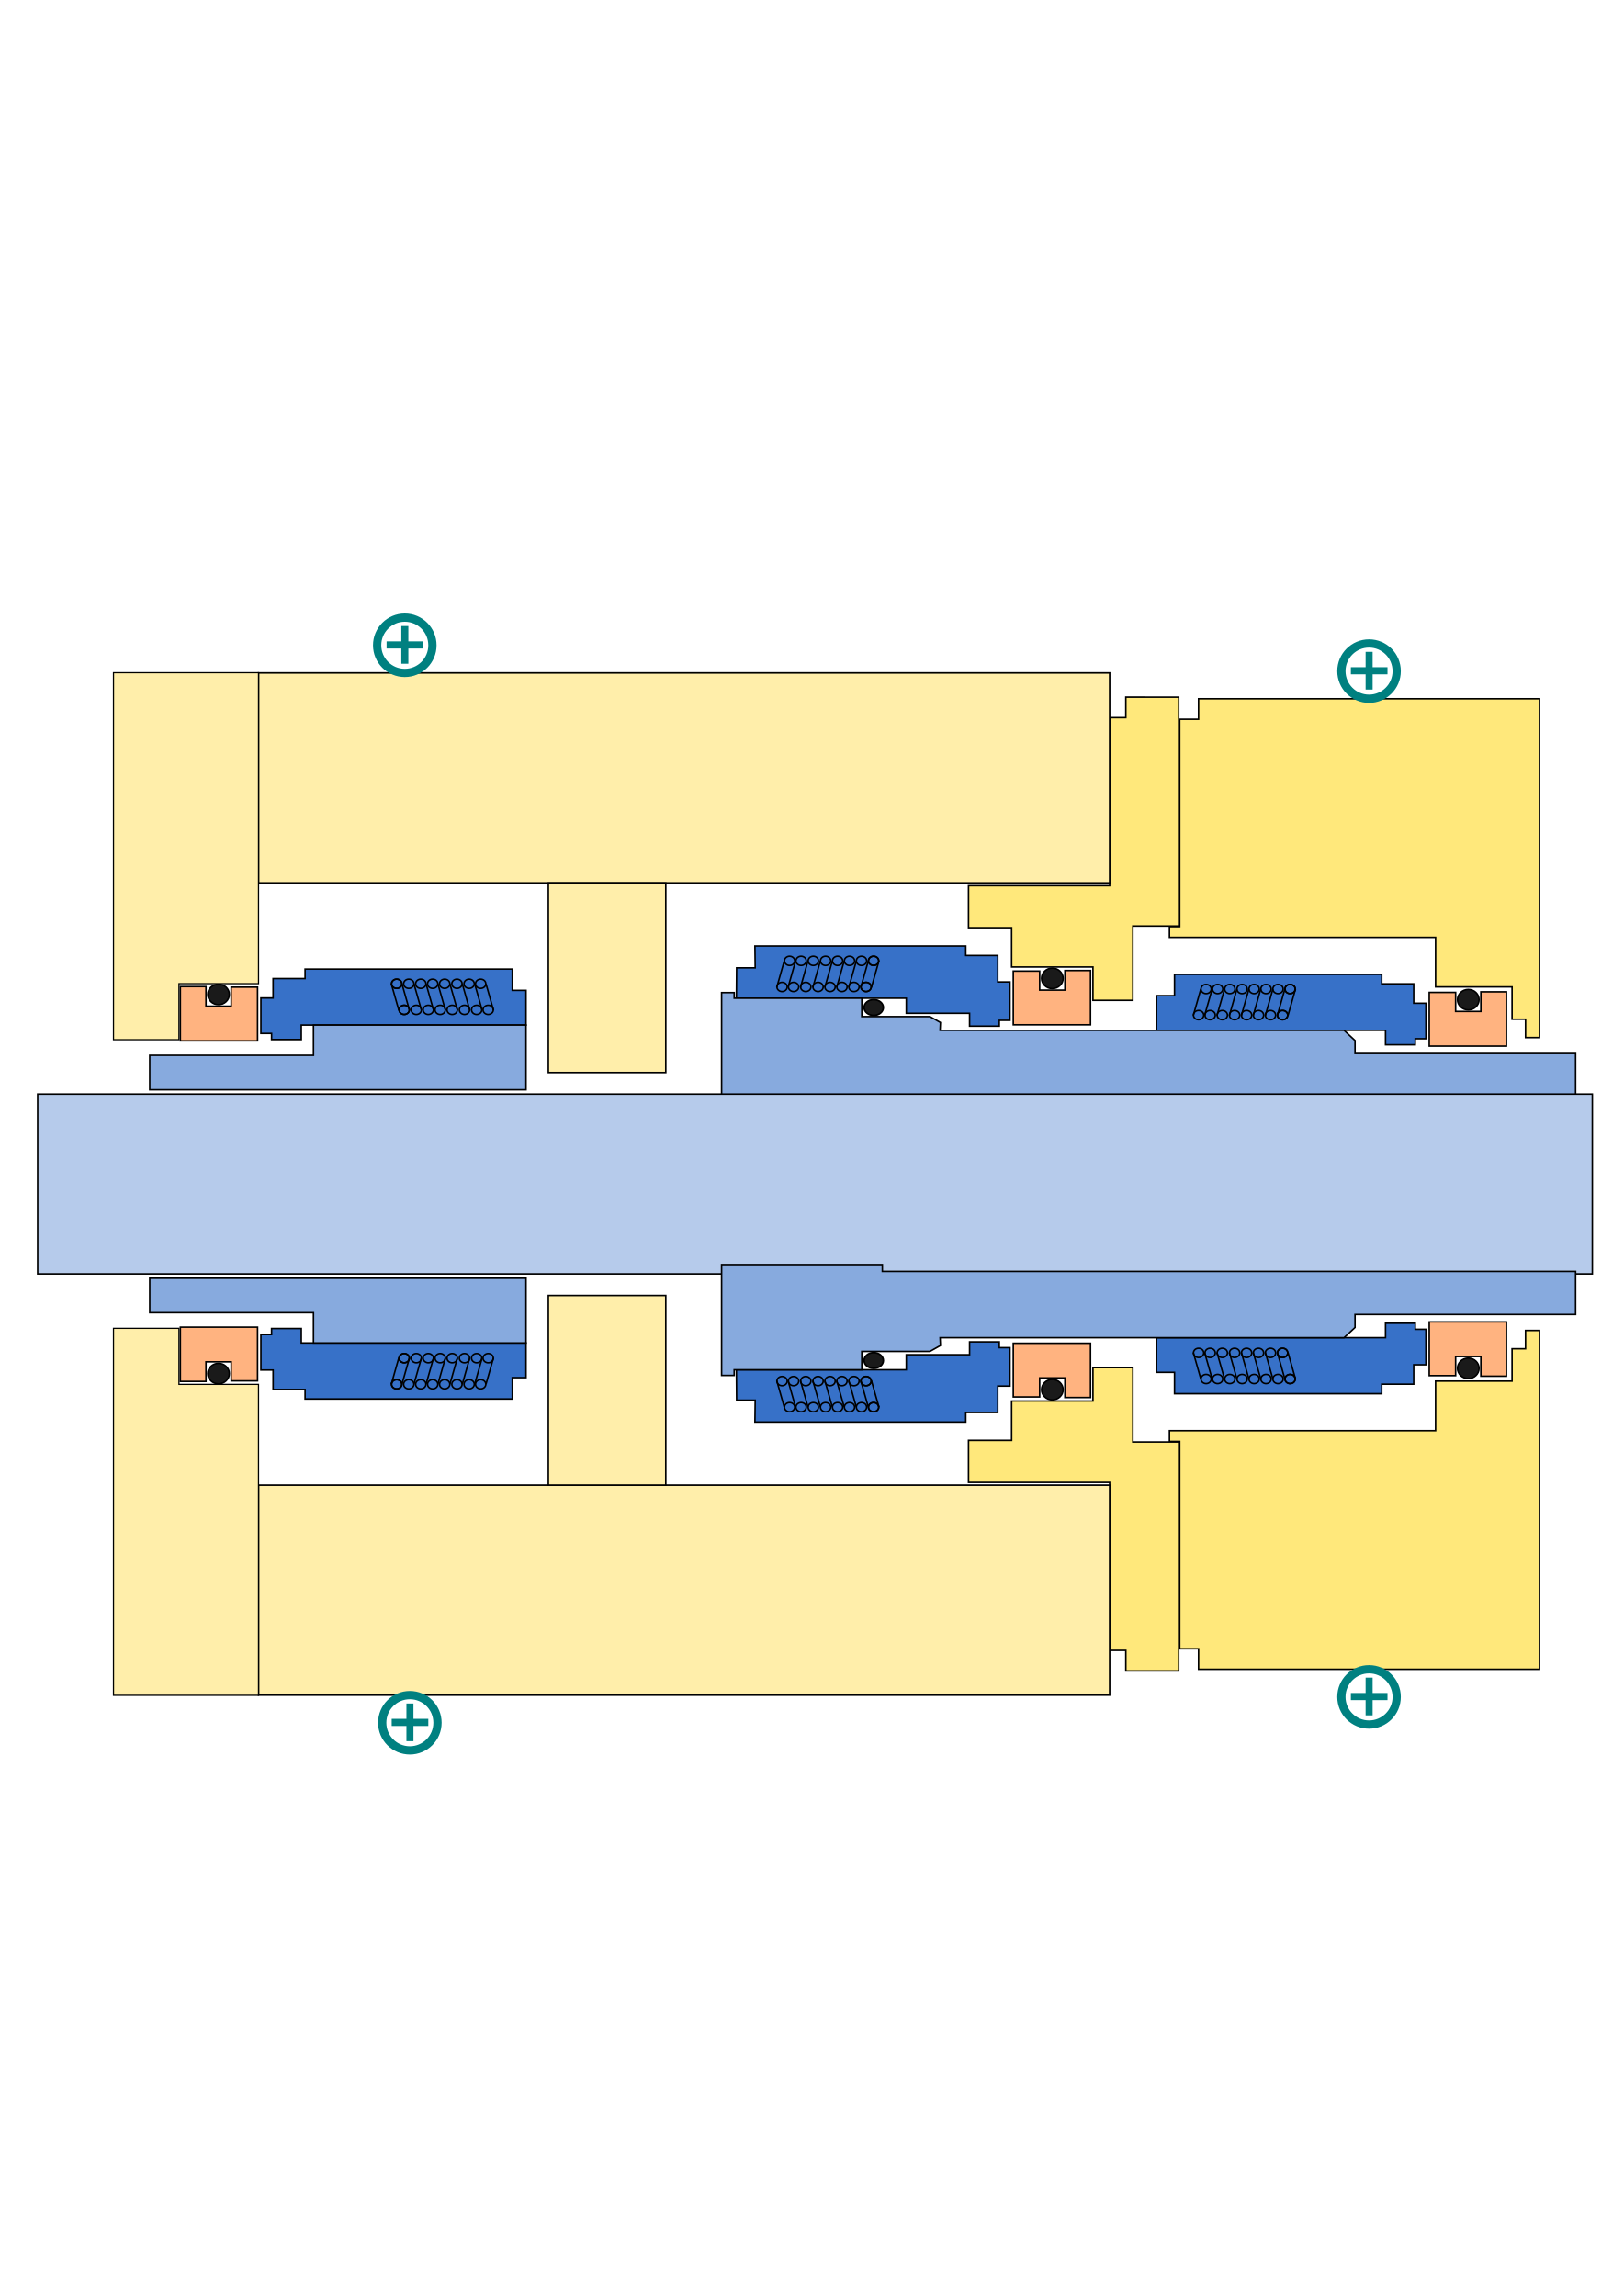
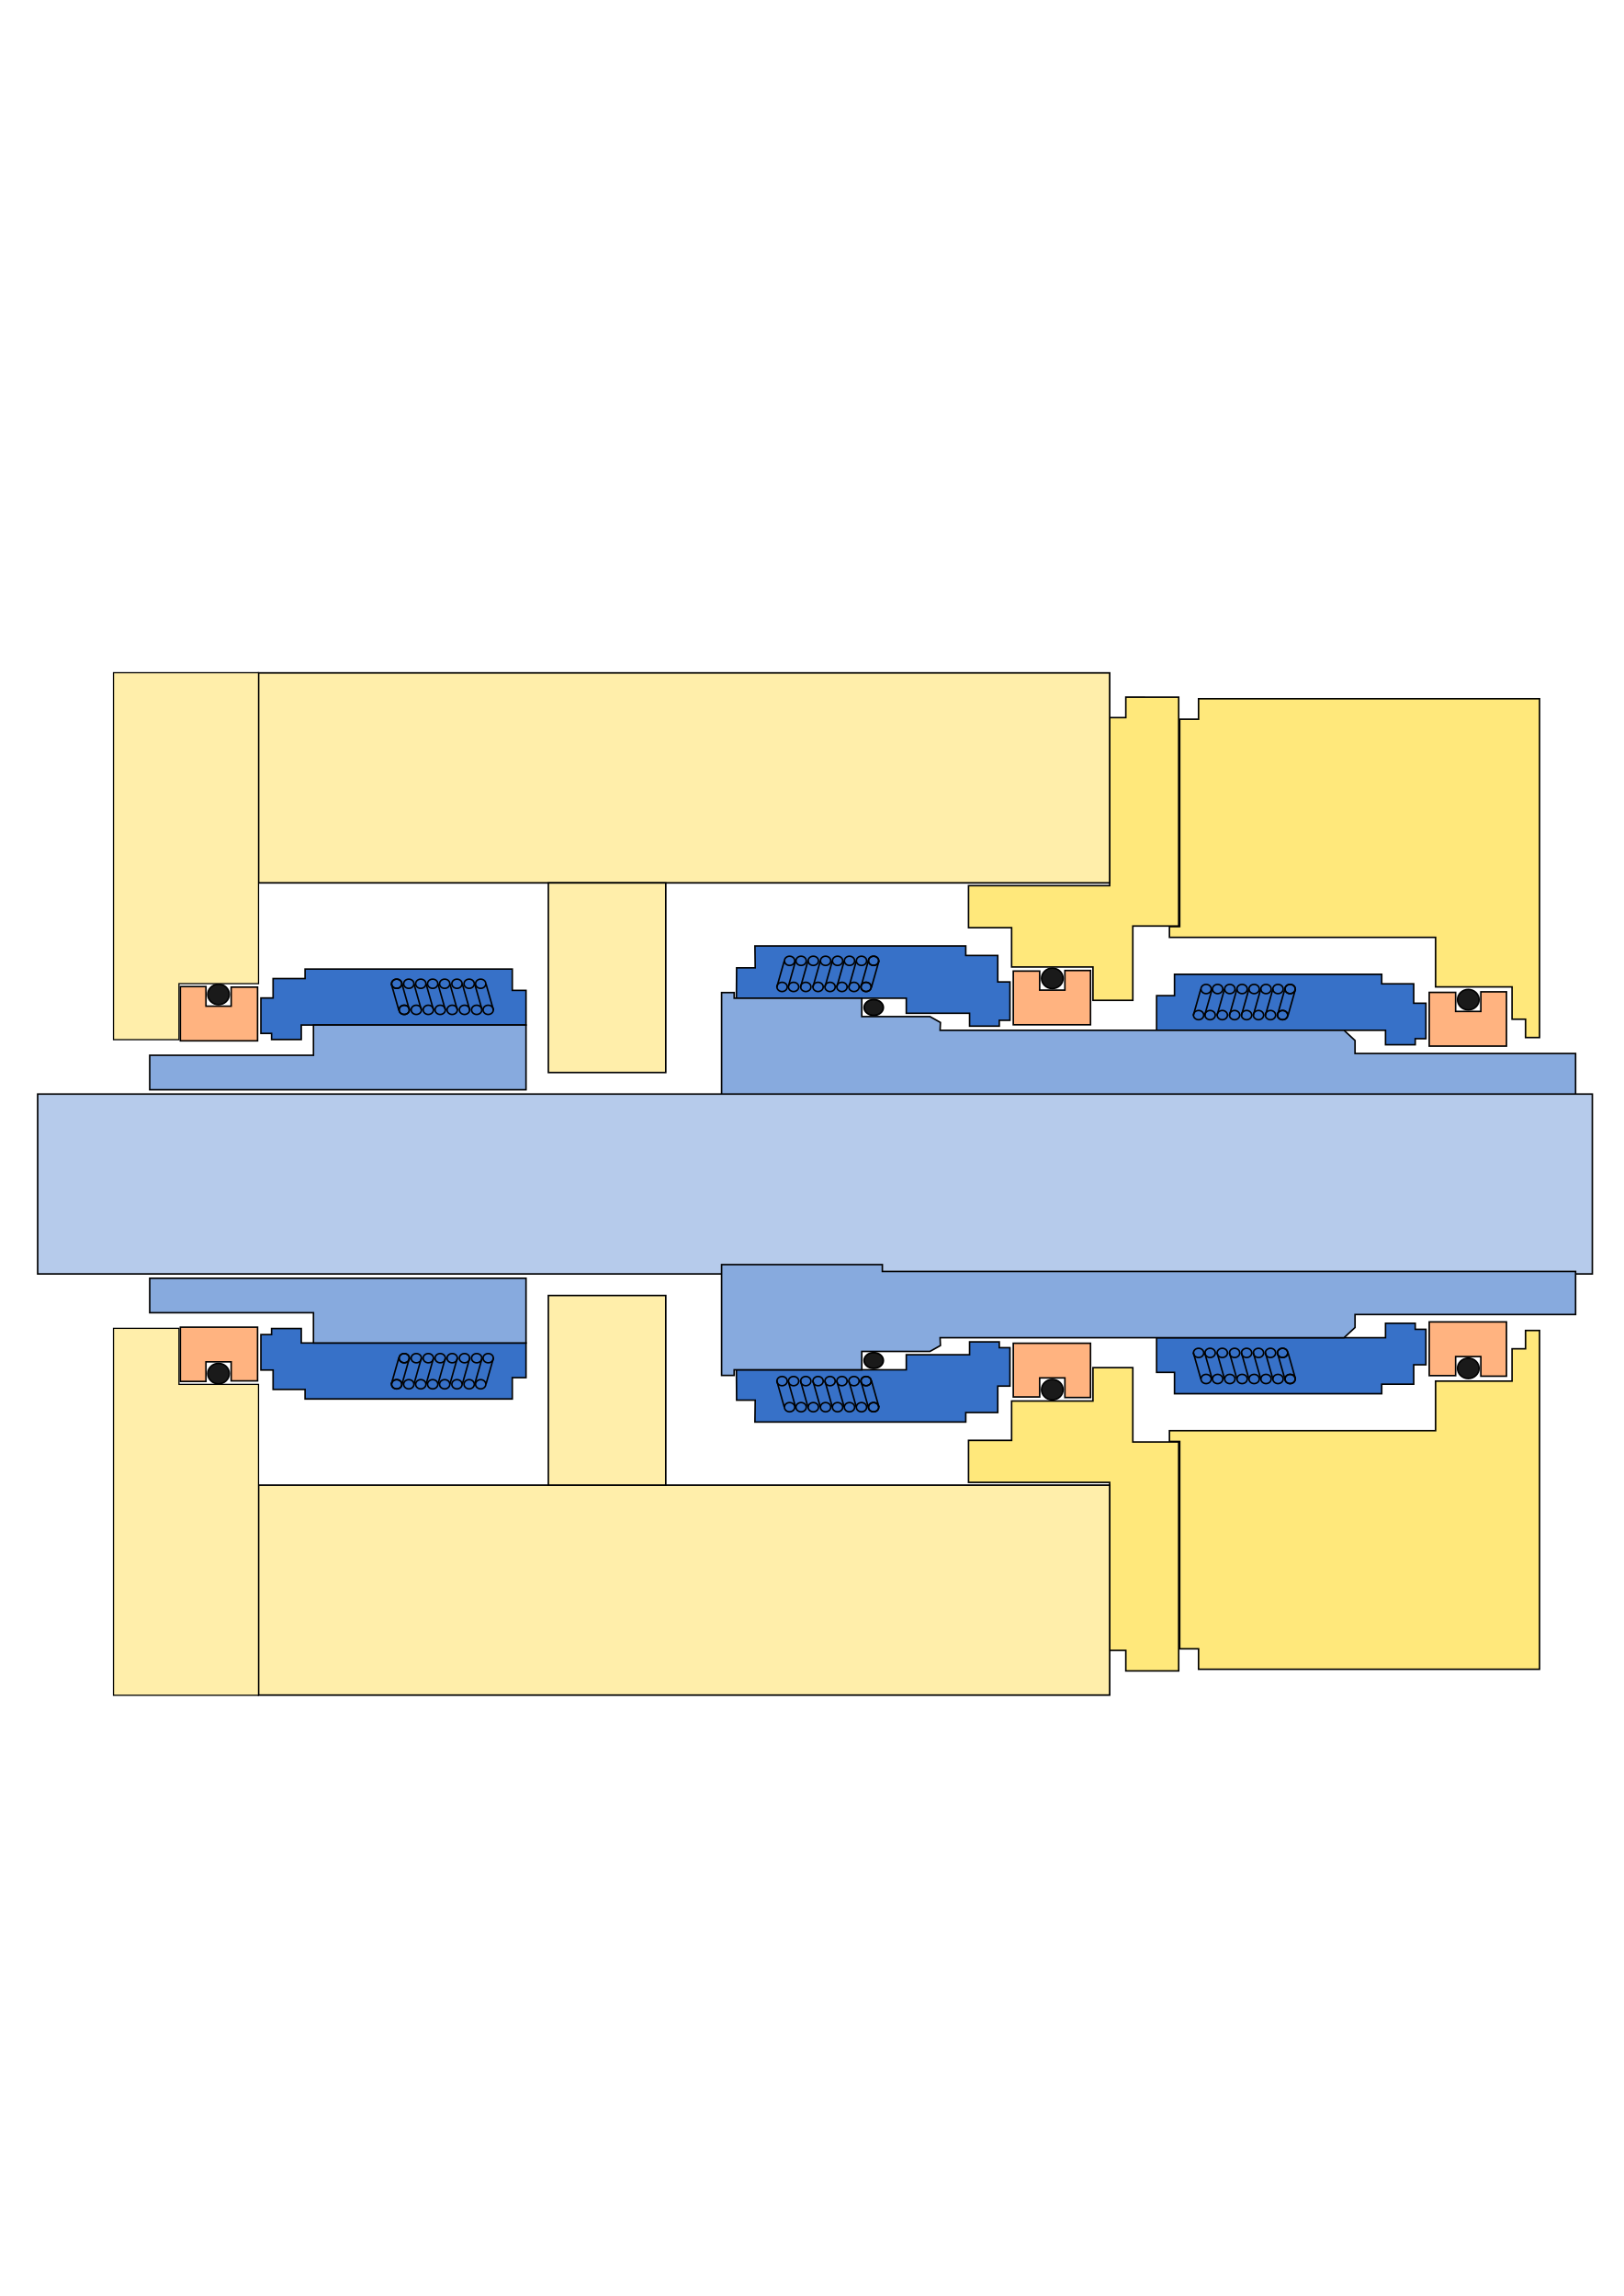
<svg xmlns="http://www.w3.org/2000/svg" width="210mm" height="297mm" viewBox="0 0 210 297" version="1.1" id="svg1">
  <defs id="defs1" />
  <g id="layer1">
    <path style="fill:#3771c8;fill-opacity:1;stroke:#000000;stroke-width:0.199;stroke-dasharray:none;stroke-opacity:1" d="m 149.588,128.79 h 2.315 v -2.759 h 26.8 v 1.232 h 4.138 v 2.513 h 1.576 v 4.582 h -1.379 v 0.788 h -3.843 v -1.872 h -29.608 z" id="path56" />
    <path style="fill:#ffb380;fill-opacity:1;stroke:#000000;stroke-width:0.199;stroke-dasharray:none;stroke-opacity:1" d="m 188.261,128.371 h -3.412 v 6.946 h 9.989 v -7.02 h -3.313 v 2.537 h -3.264 z" id="path57" />
    <ellipse style="fill:none;fill-opacity:1;stroke:#000000;stroke-width:0.199;stroke-dasharray:none;stroke-opacity:1" id="ellipse57" cx="155.992" cy="127.934" rx="0.665" ry="0.597" />
    <ellipse style="fill:none;fill-opacity:1;stroke:#000000;stroke-width:0.199;stroke-dasharray:none;stroke-opacity:1" id="ellipse58" cx="155.019" cy="131.309" rx="0.665" ry="0.597" />
    <ellipse style="fill:none;fill-opacity:1;stroke:#000000;stroke-width:0.199;stroke-dasharray:none;stroke-opacity:1" id="ellipse59" cx="157.483" cy="127.934" rx="0.665" ry="0.597" />
    <ellipse style="fill:none;fill-opacity:1;stroke:#000000;stroke-width:0.199;stroke-dasharray:none;stroke-opacity:1" id="ellipse60" cx="156.51" cy="131.309" rx="0.665" ry="0.597" />
    <ellipse style="fill:none;fill-opacity:1;stroke:#000000;stroke-width:0.199;stroke-dasharray:none;stroke-opacity:1" id="ellipse61" cx="159.059" cy="127.934" rx="0.665" ry="0.597" />
    <ellipse style="fill:none;fill-opacity:1;stroke:#000000;stroke-width:0.199;stroke-dasharray:none;stroke-opacity:1" id="ellipse62" cx="158.086" cy="131.309" rx="0.665" ry="0.597" />
    <ellipse style="fill:none;fill-opacity:1;stroke:#000000;stroke-width:0.199;stroke-dasharray:none;stroke-opacity:1" id="ellipse63" cx="160.648" cy="127.934" rx="0.665" ry="0.597" />
    <ellipse style="fill:none;fill-opacity:1;stroke:#000000;stroke-width:0.199;stroke-dasharray:none;stroke-opacity:1" id="ellipse64" cx="159.675" cy="131.309" rx="0.665" ry="0.597" />
    <ellipse style="fill:none;fill-opacity:1;stroke:#000000;stroke-width:0.199;stroke-dasharray:none;stroke-opacity:1" id="ellipse65" cx="162.2" cy="127.934" rx="0.665" ry="0.597" />
    <ellipse style="fill:none;fill-opacity:1;stroke:#000000;stroke-width:0.199;stroke-dasharray:none;stroke-opacity:1" id="ellipse66" cx="161.227" cy="131.309" rx="0.665" ry="0.597" />
    <ellipse style="fill:none;fill-opacity:1;stroke:#000000;stroke-width:0.199;stroke-dasharray:none;stroke-opacity:1" id="ellipse67" cx="163.739" cy="127.934" rx="0.665" ry="0.597" />
    <ellipse style="fill:none;fill-opacity:1;stroke:#000000;stroke-width:0.199;stroke-dasharray:none;stroke-opacity:1" id="ellipse68" cx="162.766" cy="131.309" rx="0.665" ry="0.597" />
    <ellipse style="fill:none;fill-opacity:1;stroke:#000000;stroke-width:0.199;stroke-dasharray:none;stroke-opacity:1" id="ellipse69" cx="165.291" cy="127.934" rx="0.665" ry="0.597" />
    <ellipse style="fill:none;fill-opacity:1;stroke:#000000;stroke-width:0.199;stroke-dasharray:none;stroke-opacity:1" id="ellipse70" cx="164.318" cy="131.309" rx="0.665" ry="0.597" />
    <ellipse style="fill:none;fill-opacity:1;stroke:#000000;stroke-width:0.199;stroke-dasharray:none;stroke-opacity:1" id="ellipse71" cx="166.855" cy="127.934" rx="0.665" ry="0.597" />
    <ellipse style="fill:none;fill-opacity:1;stroke:#000000;stroke-width:0.199;stroke-dasharray:none;stroke-opacity:1" id="ellipse72" cx="165.882" cy="131.309" rx="0.665" ry="0.597" />
    <ellipse style="fill:none;fill-opacity:1;stroke:#000000;stroke-width:0.199;stroke-dasharray:none;stroke-opacity:1" id="ellipse73" cx="166.855" cy="127.934" rx="0.665" ry="0.597" />
    <ellipse style="fill:none;fill-opacity:1;stroke:#000000;stroke-width:0.199;stroke-dasharray:none;stroke-opacity:1" id="ellipse74" cx="165.882" cy="131.309" rx="0.665" ry="0.597" />
    <path style="fill:none;fill-opacity:1;stroke:#000000;stroke-width:0.199;stroke-dasharray:none;stroke-opacity:1" d="m 167.552,127.937 -0.975,3.431" id="path74" />
    <path style="fill:none;fill-opacity:1;stroke:#000000;stroke-width:0.199;stroke-dasharray:none;stroke-opacity:1" d="m 166.176,127.937 -0.975,3.431" id="path75" />
    <path style="fill:none;fill-opacity:1;stroke:#000000;stroke-width:0.199;stroke-dasharray:none;stroke-opacity:1" d="m 164.625,127.937 -0.975,3.431" id="path76" />
    <path style="fill:none;fill-opacity:1;stroke:#000000;stroke-width:0.199;stroke-dasharray:none;stroke-opacity:1" d="m 163.058,127.937 -0.975,3.431" id="path77" />
    <path style="fill:none;fill-opacity:1;stroke:#000000;stroke-width:0.199;stroke-dasharray:none;stroke-opacity:1" d="m 161.525,127.937 -0.975,3.431" id="path78" />
    <path style="fill:none;fill-opacity:1;stroke:#000000;stroke-width:0.199;stroke-dasharray:none;stroke-opacity:1" d="m 159.975,127.937 -0.975,3.431" id="path79" />
    <path style="fill:none;fill-opacity:1;stroke:#000000;stroke-width:0.199;stroke-dasharray:none;stroke-opacity:1" d="m 158.372,127.937 -0.975,3.431" id="path80" />
    <path style="fill:none;fill-opacity:1;stroke:#000000;stroke-width:0.199;stroke-dasharray:none;stroke-opacity:1" d="m 156.77,127.937 -0.975,3.431" id="path81" />
    <path style="fill:none;fill-opacity:1;stroke:#000000;stroke-width:0.199;stroke-dasharray:none;stroke-opacity:1" d="m 155.307,127.937 -0.975,3.431" id="path82" />
    <ellipse style="fill:#1a1a1a;fill-opacity:1;stroke:#000000;stroke-width:0.199;stroke-dasharray:none;stroke-opacity:1" id="ellipse82" cx="189.899" cy="129.313" rx="1.393" ry="1.324" />
    <path id="path83" style="fill:#3771c8;fill-opacity:1;stroke:#000000;stroke-width:0.199;stroke-dasharray:none;stroke-opacity:1" d="m 97.638,122.367 0.035,2.828 h -2.405 l -0.029,3.928 h 21.974 v 1.949 h 8.186 v 1.663 h 3.843 v -0.754 h 1.379 v -4.964 h -1.576 v -3.419 h -4.138 v -1.231 z" />
    <path style="fill:#ffb380;fill-opacity:1;stroke:#000000;stroke-width:0.199;stroke-dasharray:none;stroke-opacity:1" d="m 134.464,125.613 h -3.412 v 6.946 h 9.989 v -7.02 h -3.313 v 2.537 h -3.264 z" id="path84" />
    <ellipse style="fill:none;fill-opacity:1;stroke:#000000;stroke-width:0.199;stroke-dasharray:none;stroke-opacity:1" id="ellipse84" cx="102.121" cy="124.288" rx="0.665" ry="0.597" />
    <ellipse style="fill:none;fill-opacity:1;stroke:#000000;stroke-width:0.199;stroke-dasharray:none;stroke-opacity:1" id="ellipse85" cx="101.148" cy="127.663" rx="0.665" ry="0.597" />
    <ellipse style="fill:none;fill-opacity:1;stroke:#000000;stroke-width:0.199;stroke-dasharray:none;stroke-opacity:1" id="ellipse86" cx="103.611" cy="124.288" rx="0.665" ry="0.597" />
    <ellipse style="fill:none;fill-opacity:1;stroke:#000000;stroke-width:0.199;stroke-dasharray:none;stroke-opacity:1" id="ellipse87" cx="102.638" cy="127.663" rx="0.665" ry="0.597" />
    <ellipse style="fill:none;fill-opacity:1;stroke:#000000;stroke-width:0.199;stroke-dasharray:none;stroke-opacity:1" id="ellipse88" cx="105.188" cy="124.288" rx="0.665" ry="0.597" />
    <ellipse style="fill:none;fill-opacity:1;stroke:#000000;stroke-width:0.199;stroke-dasharray:none;stroke-opacity:1" id="ellipse89" cx="104.215" cy="127.663" rx="0.665" ry="0.597" />
    <ellipse style="fill:none;fill-opacity:1;stroke:#000000;stroke-width:0.199;stroke-dasharray:none;stroke-opacity:1" id="ellipse90" cx="106.777" cy="124.288" rx="0.665" ry="0.597" />
    <ellipse style="fill:none;fill-opacity:1;stroke:#000000;stroke-width:0.199;stroke-dasharray:none;stroke-opacity:1" id="ellipse91" cx="105.804" cy="127.663" rx="0.665" ry="0.597" />
    <ellipse style="fill:none;fill-opacity:1;stroke:#000000;stroke-width:0.199;stroke-dasharray:none;stroke-opacity:1" id="ellipse92" cx="108.328" cy="124.288" rx="0.665" ry="0.597" />
    <ellipse style="fill:none;fill-opacity:1;stroke:#000000;stroke-width:0.199;stroke-dasharray:none;stroke-opacity:1" id="ellipse93" cx="107.355" cy="127.663" rx="0.665" ry="0.597" />
    <ellipse style="fill:none;fill-opacity:1;stroke:#000000;stroke-width:0.199;stroke-dasharray:none;stroke-opacity:1" id="ellipse94" cx="109.868" cy="124.288" rx="0.665" ry="0.597" />
    <ellipse style="fill:none;fill-opacity:1;stroke:#000000;stroke-width:0.199;stroke-dasharray:none;stroke-opacity:1" id="ellipse95" cx="108.895" cy="127.663" rx="0.665" ry="0.597" />
    <ellipse style="fill:none;fill-opacity:1;stroke:#000000;stroke-width:0.199;stroke-dasharray:none;stroke-opacity:1" id="ellipse96" cx="111.42" cy="124.288" rx="0.665" ry="0.597" />
    <ellipse style="fill:none;fill-opacity:1;stroke:#000000;stroke-width:0.199;stroke-dasharray:none;stroke-opacity:1" id="ellipse97" cx="110.447" cy="127.663" rx="0.665" ry="0.597" />
    <ellipse style="fill:none;fill-opacity:1;stroke:#000000;stroke-width:0.199;stroke-dasharray:none;stroke-opacity:1" id="ellipse98" cx="112.984" cy="124.288" rx="0.665" ry="0.597" />
    <ellipse style="fill:none;fill-opacity:1;stroke:#000000;stroke-width:0.199;stroke-dasharray:none;stroke-opacity:1" id="ellipse99" cx="112.011" cy="127.663" rx="0.665" ry="0.597" />
    <ellipse style="fill:none;fill-opacity:1;stroke:#000000;stroke-width:0.199;stroke-dasharray:none;stroke-opacity:1" id="ellipse100" cx="112.984" cy="124.288" rx="0.665" ry="0.597" />
    <ellipse style="fill:none;fill-opacity:1;stroke:#000000;stroke-width:0.199;stroke-dasharray:none;stroke-opacity:1" id="ellipse101" cx="112.011" cy="127.663" rx="0.665" ry="0.597" />
    <path style="fill:none;fill-opacity:1;stroke:#000000;stroke-width:0.199;stroke-dasharray:none;stroke-opacity:1" d="m 113.68,124.292 -0.975,3.431" id="path101" />
    <path style="fill:none;fill-opacity:1;stroke:#000000;stroke-width:0.199;stroke-dasharray:none;stroke-opacity:1" d="m 112.304,124.292 -0.975,3.431" id="path102" />
    <path style="fill:none;fill-opacity:1;stroke:#000000;stroke-width:0.199;stroke-dasharray:none;stroke-opacity:1" d="m 110.754,124.292 -0.975,3.431" id="path103" />
    <path style="fill:none;fill-opacity:1;stroke:#000000;stroke-width:0.199;stroke-dasharray:none;stroke-opacity:1" d="m 109.186,124.292 -0.975,3.431" id="path104" />
    <path style="fill:none;fill-opacity:1;stroke:#000000;stroke-width:0.199;stroke-dasharray:none;stroke-opacity:1" d="m 107.654,124.292 -0.975,3.431" id="path105" />
    <path style="fill:none;fill-opacity:1;stroke:#000000;stroke-width:0.199;stroke-dasharray:none;stroke-opacity:1" d="m 106.103,124.292 -0.975,3.431" id="path106" />
    <path style="fill:none;fill-opacity:1;stroke:#000000;stroke-width:0.199;stroke-dasharray:none;stroke-opacity:1" d="m 104.501,124.292 -0.975,3.431" id="path107" />
    <path style="fill:none;fill-opacity:1;stroke:#000000;stroke-width:0.199;stroke-dasharray:none;stroke-opacity:1" d="m 102.898,124.292 -0.975,3.431" id="path108" />
    <path style="fill:none;fill-opacity:1;stroke:#000000;stroke-width:0.199;stroke-dasharray:none;stroke-opacity:1" d="m 101.435,124.292 -0.975,3.431" id="path109" />
    <ellipse style="fill:#1a1a1a;fill-opacity:1;stroke:#000000;stroke-width:0.199;stroke-dasharray:none;stroke-opacity:1" id="ellipse109" cx="136.101" cy="126.554" rx="1.393" ry="1.324" />
    <ellipse style="fill:#1a1a1a;fill-opacity:1;stroke:#000000;stroke-width:0.218;stroke-dasharray:none;stroke-opacity:1" id="path110" cx="113.002" cy="130.326" rx="1.244" ry="1.018" />
    <path style="fill:#ffe87b;fill-opacity:1;stroke:#000000;stroke-width:0.199;stroke-dasharray:none;stroke-opacity:1" d="m 152.575,93.034 h 2.438 v -2.648 h 44.102 V 134.21 h -1.811 v -2.369 h -1.742 v -4.18 h -9.893 v -6.41 h -34.418 v -1.393 h 1.324 z" id="path165" />
    <path style="fill:#ffe87b;fill-opacity:1;stroke:#000000;stroke-width:0.199;stroke-dasharray:none;stroke-opacity:1" d="m 152.444,90.178 v 29.61 h -5.931 v 9.615 h -5.156 v -4.32 h -10.52 v -5.086 h -5.574 v -5.434 h 18.254 V 92.825 h 2.09 v -2.648 z" id="path166" />
    <path id="rect172" style="fill:#87aade;fill-opacity:1;stroke:#000000;stroke-width:0.199;stroke-dasharray:none;stroke-opacity:1" d="m 93.327,128.396 v 14.336 h 1.626 16.504 2.66 v -0.886 h 6.158 53.551 29.953 v -5.567 h -28.527 v -1.685 l -1.426,-1.321 h -52.241 l 0.045,-1.01 -1.355,-0.763 h -8.818 v -2.376 H 94.953 v -0.727 z" />
    <path style="fill:#3771c8;fill-opacity:1;stroke:#000000;stroke-width:0.199;stroke-dasharray:none;stroke-opacity:1" d="m 68.033,128.11 h -1.776 v -2.759 H 39.458 v 1.232 h -4.138 v 2.513 h -1.576 v 4.582 h 1.379 v 0.788 h 3.843 v -1.872 h 29.068 z" id="path85" />
    <path style="fill:#ffb380;fill-opacity:1;stroke:#000000;stroke-width:0.199;stroke-dasharray:none;stroke-opacity:1" d="m 29.9,127.691 h 3.412 v 6.946 h -9.988 v -7.02 h 3.313 v 2.537 h 3.264 z" id="path86" />
    <ellipse style="fill:none;fill-opacity:1;stroke:#000000;stroke-width:0.199;stroke-dasharray:none;stroke-opacity:1" id="ellipse102" cx="-62.169" cy="127.254" rx="0.665" ry="0.597" transform="scale(-1,1)" />
    <ellipse style="fill:none;fill-opacity:1;stroke:#000000;stroke-width:0.199;stroke-dasharray:none;stroke-opacity:1" id="ellipse103" cx="-63.142" cy="130.628" rx="0.665" ry="0.597" transform="scale(-1,1)" />
    <ellipse style="fill:none;fill-opacity:1;stroke:#000000;stroke-width:0.199;stroke-dasharray:none;stroke-opacity:1" id="ellipse104" cx="-60.678" cy="127.254" rx="0.665" ry="0.597" transform="scale(-1,1)" />
    <ellipse style="fill:none;fill-opacity:1;stroke:#000000;stroke-width:0.199;stroke-dasharray:none;stroke-opacity:1" id="ellipse105" cx="-61.651" cy="130.628" rx="0.665" ry="0.597" transform="scale(-1,1)" />
    <ellipse style="fill:none;fill-opacity:1;stroke:#000000;stroke-width:0.199;stroke-dasharray:none;stroke-opacity:1" id="ellipse106" cx="-59.102" cy="127.254" rx="0.665" ry="0.597" transform="scale(-1,1)" />
    <ellipse style="fill:none;fill-opacity:1;stroke:#000000;stroke-width:0.199;stroke-dasharray:none;stroke-opacity:1" id="ellipse107" cx="-60.075" cy="130.628" rx="0.665" ry="0.597" transform="scale(-1,1)" />
    <ellipse style="fill:none;fill-opacity:1;stroke:#000000;stroke-width:0.199;stroke-dasharray:none;stroke-opacity:1" id="ellipse108" cx="-57.513" cy="127.254" rx="0.665" ry="0.597" transform="scale(-1,1)" />
    <ellipse style="fill:none;fill-opacity:1;stroke:#000000;stroke-width:0.199;stroke-dasharray:none;stroke-opacity:1" id="ellipse110" cx="-58.486" cy="130.628" rx="0.665" ry="0.597" transform="scale(-1,1)" />
    <ellipse style="fill:none;fill-opacity:1;stroke:#000000;stroke-width:0.199;stroke-dasharray:none;stroke-opacity:1" id="ellipse129" cx="-55.961" cy="127.254" rx="0.665" ry="0.597" transform="scale(-1,1)" />
    <ellipse style="fill:none;fill-opacity:1;stroke:#000000;stroke-width:0.199;stroke-dasharray:none;stroke-opacity:1" id="ellipse130" cx="-56.934" cy="130.628" rx="0.665" ry="0.597" transform="scale(-1,1)" />
    <ellipse style="fill:none;fill-opacity:1;stroke:#000000;stroke-width:0.199;stroke-dasharray:none;stroke-opacity:1" id="ellipse131" cx="-54.422" cy="127.254" rx="0.665" ry="0.597" transform="scale(-1,1)" />
    <ellipse style="fill:none;fill-opacity:1;stroke:#000000;stroke-width:0.199;stroke-dasharray:none;stroke-opacity:1" id="ellipse132" cx="-55.395" cy="130.628" rx="0.665" ry="0.597" transform="scale(-1,1)" />
    <ellipse style="fill:none;fill-opacity:1;stroke:#000000;stroke-width:0.199;stroke-dasharray:none;stroke-opacity:1" id="ellipse133" cx="-52.87" cy="127.254" rx="0.665" ry="0.597" transform="scale(-1,1)" />
    <ellipse style="fill:none;fill-opacity:1;stroke:#000000;stroke-width:0.199;stroke-dasharray:none;stroke-opacity:1" id="ellipse134" cx="-53.843" cy="130.628" rx="0.665" ry="0.597" transform="scale(-1,1)" />
    <ellipse style="fill:none;fill-opacity:1;stroke:#000000;stroke-width:0.199;stroke-dasharray:none;stroke-opacity:1" id="ellipse135" cx="-51.306" cy="127.254" rx="0.665" ry="0.597" transform="scale(-1,1)" />
    <ellipse style="fill:none;fill-opacity:1;stroke:#000000;stroke-width:0.199;stroke-dasharray:none;stroke-opacity:1" id="ellipse136" cx="-52.279" cy="130.628" rx="0.665" ry="0.597" transform="scale(-1,1)" />
    <ellipse style="fill:none;fill-opacity:1;stroke:#000000;stroke-width:0.199;stroke-dasharray:none;stroke-opacity:1" id="ellipse155" cx="-51.306" cy="127.254" rx="0.665" ry="0.597" transform="scale(-1,1)" />
    <ellipse style="fill:none;fill-opacity:1;stroke:#000000;stroke-width:0.199;stroke-dasharray:none;stroke-opacity:1" id="ellipse156" cx="-52.279" cy="130.628" rx="0.665" ry="0.597" transform="scale(-1,1)" />
    <path style="fill:none;fill-opacity:1;stroke:#000000;stroke-width:0.199;stroke-dasharray:none;stroke-opacity:1" d="m 50.61,127.257 0.975,3.431" id="path168" />
    <path style="fill:none;fill-opacity:1;stroke:#000000;stroke-width:0.199;stroke-dasharray:none;stroke-opacity:1" d="m 51.986,127.257 0.975,3.431" id="path169" />
    <path style="fill:none;fill-opacity:1;stroke:#000000;stroke-width:0.199;stroke-dasharray:none;stroke-opacity:1" d="m 53.536,127.257 0.975,3.431" id="path170" />
    <path style="fill:none;fill-opacity:1;stroke:#000000;stroke-width:0.199;stroke-dasharray:none;stroke-opacity:1" d="m 55.104,127.257 0.975,3.431" id="path171" />
    <path style="fill:none;fill-opacity:1;stroke:#000000;stroke-width:0.199;stroke-dasharray:none;stroke-opacity:1" d="m 56.636,127.257 0.975,3.431" id="path172" />
    <path style="fill:none;fill-opacity:1;stroke:#000000;stroke-width:0.199;stroke-dasharray:none;stroke-opacity:1" d="m 58.186,127.257 0.975,3.431" id="path173" />
    <path style="fill:none;fill-opacity:1;stroke:#000000;stroke-width:0.199;stroke-dasharray:none;stroke-opacity:1" d="m 59.789,127.257 0.975,3.431" id="path174" />
    <path style="fill:none;fill-opacity:1;stroke:#000000;stroke-width:0.199;stroke-dasharray:none;stroke-opacity:1" d="m 61.391,127.257 0.975,3.431" id="path175" />
    <path style="fill:none;fill-opacity:1;stroke:#000000;stroke-width:0.199;stroke-dasharray:none;stroke-opacity:1" d="m 62.854,127.257 0.975,3.431" id="path176" />
    <ellipse style="fill:#1a1a1a;fill-opacity:1;stroke:#000000;stroke-width:0.199;stroke-dasharray:none;stroke-opacity:1" id="ellipse176" cx="-28.262" cy="128.633" rx="1.393" ry="1.324" transform="scale(-1,1)" />
    <rect style="fill:#ffeeaa;stroke:#000000;stroke-width:0.206;stroke-opacity:1" id="rect176" width="110.081" height="27.159" x="33.437" y="87.045" />
    <path id="path177" style="fill:#87aade;fill-opacity:1;stroke:#000000;stroke-width:0.199;stroke-opacity:1" d="m 40.543,132.593 v 3.913 H 19.363 v 4.459 H 40.543 68.033 v -8.373 z" />
    <path id="path178" style="fill:#ffeeaa;stroke:#000000;stroke-width:0.156;stroke-opacity:1" d="m 14.678,87.018 v 47.468 h 8.468 v -7.246 H 33.437 V 87.018 Z" />
    <rect style="fill:#ffeeaa;stroke:#000000;stroke-width:0.199;stroke-opacity:1" id="rect178" width="15.188" height="24.524" x="70.92" y="114.211" />
    <path id="rect179" style="fill:#b6cbeb;fill-opacity:1;stroke:#000000;stroke-width:0.199;stroke-opacity:1" d="m 4.871,141.522 v 11.635 11.634 H 205.944 V 153.157 141.522 Z" />
    <path style="fill:#3771c8;fill-opacity:1;stroke:#000000;stroke-width:0.199;stroke-dasharray:none;stroke-opacity:1" d="m 149.588,177.524 h 2.315 v 2.759 h 26.8 v -1.232 h 4.138 v -2.513 h 1.576 v -4.582 h -1.379 v -0.788 h -3.843 v 1.872 h -29.608 z" id="path299" />
    <path style="fill:#ffb380;fill-opacity:1;stroke:#000000;stroke-width:0.199;stroke-dasharray:none;stroke-opacity:1" d="m 188.261,177.943 h -3.412 v -6.946 h 9.989 v 7.02 h -3.313 v -2.537 h -3.264 z" id="path300" />
    <ellipse style="fill:none;fill-opacity:1;stroke:#000000;stroke-width:0.199;stroke-dasharray:none;stroke-opacity:1" id="ellipse300" cx="155.992" cy="-178.38" rx="0.665" ry="0.597" transform="scale(1,-1)" />
    <ellipse style="fill:none;fill-opacity:1;stroke:#000000;stroke-width:0.199;stroke-dasharray:none;stroke-opacity:1" id="ellipse301" cx="155.019" cy="-175.006" rx="0.665" ry="0.597" transform="scale(1,-1)" />
    <ellipse style="fill:none;fill-opacity:1;stroke:#000000;stroke-width:0.199;stroke-dasharray:none;stroke-opacity:1" id="ellipse302" cx="157.483" cy="-178.38" rx="0.665" ry="0.597" transform="scale(1,-1)" />
    <ellipse style="fill:none;fill-opacity:1;stroke:#000000;stroke-width:0.199;stroke-dasharray:none;stroke-opacity:1" id="ellipse303" cx="156.51" cy="-175.006" rx="0.665" ry="0.597" transform="scale(1,-1)" />
    <ellipse style="fill:none;fill-opacity:1;stroke:#000000;stroke-width:0.199;stroke-dasharray:none;stroke-opacity:1" id="ellipse304" cx="159.059" cy="-178.38" rx="0.665" ry="0.597" transform="scale(1,-1)" />
    <ellipse style="fill:none;fill-opacity:1;stroke:#000000;stroke-width:0.199;stroke-dasharray:none;stroke-opacity:1" id="ellipse305" cx="158.086" cy="-175.006" rx="0.665" ry="0.597" transform="scale(1,-1)" />
    <ellipse style="fill:none;fill-opacity:1;stroke:#000000;stroke-width:0.199;stroke-dasharray:none;stroke-opacity:1" id="ellipse306" cx="160.648" cy="-178.38" rx="0.665" ry="0.597" transform="scale(1,-1)" />
    <ellipse style="fill:none;fill-opacity:1;stroke:#000000;stroke-width:0.199;stroke-dasharray:none;stroke-opacity:1" id="ellipse307" cx="159.675" cy="-175.006" rx="0.665" ry="0.597" transform="scale(1,-1)" />
    <ellipse style="fill:none;fill-opacity:1;stroke:#000000;stroke-width:0.199;stroke-dasharray:none;stroke-opacity:1" id="ellipse308" cx="162.2" cy="-178.38" rx="0.665" ry="0.597" transform="scale(1,-1)" />
    <ellipse style="fill:none;fill-opacity:1;stroke:#000000;stroke-width:0.199;stroke-dasharray:none;stroke-opacity:1" id="ellipse309" cx="161.227" cy="-175.006" rx="0.665" ry="0.597" transform="scale(1,-1)" />
    <ellipse style="fill:none;fill-opacity:1;stroke:#000000;stroke-width:0.199;stroke-dasharray:none;stroke-opacity:1" id="ellipse310" cx="163.739" cy="-178.38" rx="0.665" ry="0.597" transform="scale(1,-1)" />
    <ellipse style="fill:none;fill-opacity:1;stroke:#000000;stroke-width:0.199;stroke-dasharray:none;stroke-opacity:1" id="ellipse311" cx="162.766" cy="-175.006" rx="0.665" ry="0.597" transform="scale(1,-1)" />
    <ellipse style="fill:none;fill-opacity:1;stroke:#000000;stroke-width:0.199;stroke-dasharray:none;stroke-opacity:1" id="ellipse312" cx="165.291" cy="-178.38" rx="0.665" ry="0.597" transform="scale(1,-1)" />
    <ellipse style="fill:none;fill-opacity:1;stroke:#000000;stroke-width:0.199;stroke-dasharray:none;stroke-opacity:1" id="ellipse313" cx="164.318" cy="-175.006" rx="0.665" ry="0.597" transform="scale(1,-1)" />
    <ellipse style="fill:none;fill-opacity:1;stroke:#000000;stroke-width:0.199;stroke-dasharray:none;stroke-opacity:1" id="ellipse314" cx="166.855" cy="-178.38" rx="0.665" ry="0.597" transform="scale(1,-1)" />
    <ellipse style="fill:none;fill-opacity:1;stroke:#000000;stroke-width:0.199;stroke-dasharray:none;stroke-opacity:1" id="ellipse315" cx="165.882" cy="-175.006" rx="0.665" ry="0.597" transform="scale(1,-1)" />
    <ellipse style="fill:none;fill-opacity:1;stroke:#000000;stroke-width:0.199;stroke-dasharray:none;stroke-opacity:1" id="ellipse316" cx="166.855" cy="-178.38" rx="0.665" ry="0.597" transform="scale(1,-1)" />
    <ellipse style="fill:none;fill-opacity:1;stroke:#000000;stroke-width:0.199;stroke-dasharray:none;stroke-opacity:1" id="ellipse317" cx="165.882" cy="-175.006" rx="0.665" ry="0.597" transform="scale(1,-1)" />
    <path style="fill:none;fill-opacity:1;stroke:#000000;stroke-width:0.199;stroke-dasharray:none;stroke-opacity:1" d="m 167.552,178.377 -0.975,-3.431" id="path317" />
    <path style="fill:none;fill-opacity:1;stroke:#000000;stroke-width:0.199;stroke-dasharray:none;stroke-opacity:1" d="m 166.176,178.377 -0.975,-3.431" id="path318" />
    <path style="fill:none;fill-opacity:1;stroke:#000000;stroke-width:0.199;stroke-dasharray:none;stroke-opacity:1" d="m 164.625,178.377 -0.975,-3.431" id="path319" />
    <path style="fill:none;fill-opacity:1;stroke:#000000;stroke-width:0.199;stroke-dasharray:none;stroke-opacity:1" d="m 163.058,178.377 -0.975,-3.431" id="path320" />
    <path style="fill:none;fill-opacity:1;stroke:#000000;stroke-width:0.199;stroke-dasharray:none;stroke-opacity:1" d="m 161.525,178.377 -0.975,-3.431" id="path321" />
    <path style="fill:none;fill-opacity:1;stroke:#000000;stroke-width:0.199;stroke-dasharray:none;stroke-opacity:1" d="m 159.975,178.377 -0.975,-3.431" id="path322" />
    <path style="fill:none;fill-opacity:1;stroke:#000000;stroke-width:0.199;stroke-dasharray:none;stroke-opacity:1" d="m 158.372,178.377 -0.975,-3.431" id="path323" />
    <path style="fill:none;fill-opacity:1;stroke:#000000;stroke-width:0.199;stroke-dasharray:none;stroke-opacity:1" d="m 156.77,178.377 -0.975,-3.431" id="path324" />
    <path style="fill:none;fill-opacity:1;stroke:#000000;stroke-width:0.199;stroke-dasharray:none;stroke-opacity:1" d="m 155.307,178.377 -0.975,-3.431" id="path325" />
    <ellipse style="fill:#1a1a1a;fill-opacity:1;stroke:#000000;stroke-width:0.199;stroke-dasharray:none;stroke-opacity:1" id="ellipse325" cx="189.899" cy="-177.001" rx="1.393" ry="1.324" transform="scale(1,-1)" />
    <path id="path326" style="fill:#3771c8;fill-opacity:1;stroke:#000000;stroke-width:0.199;stroke-dasharray:none;stroke-opacity:1" d="m 97.638,183.947 0.035,-2.828 h -2.405 l -0.029,-3.928 h 21.974 v -1.949 h 8.186 v -1.663 h 3.843 v 0.754 h 1.379 v 4.964 h -1.576 v 3.419 h -4.138 v 1.231 z" />
    <path style="fill:#ffb380;fill-opacity:1;stroke:#000000;stroke-width:0.199;stroke-dasharray:none;stroke-opacity:1" d="m 134.464,180.702 h -3.412 v -6.946 h 9.989 v 7.02 h -3.313 v -2.537 h -3.264 z" id="path327" />
    <ellipse style="fill:none;fill-opacity:1;stroke:#000000;stroke-width:0.199;stroke-dasharray:none;stroke-opacity:1" id="ellipse327" cx="102.121" cy="-182.026" rx="0.665" ry="0.597" transform="scale(1,-1)" />
    <ellipse style="fill:none;fill-opacity:1;stroke:#000000;stroke-width:0.199;stroke-dasharray:none;stroke-opacity:1" id="ellipse328" cx="101.148" cy="-178.651" rx="0.665" ry="0.597" transform="scale(1,-1)" />
    <ellipse style="fill:none;fill-opacity:1;stroke:#000000;stroke-width:0.199;stroke-dasharray:none;stroke-opacity:1" id="ellipse329" cx="103.611" cy="-182.026" rx="0.665" ry="0.597" transform="scale(1,-1)" />
    <ellipse style="fill:none;fill-opacity:1;stroke:#000000;stroke-width:0.199;stroke-dasharray:none;stroke-opacity:1" id="ellipse330" cx="102.638" cy="-178.651" rx="0.665" ry="0.597" transform="scale(1,-1)" />
    <ellipse style="fill:none;fill-opacity:1;stroke:#000000;stroke-width:0.199;stroke-dasharray:none;stroke-opacity:1" id="ellipse331" cx="105.188" cy="-182.026" rx="0.665" ry="0.597" transform="scale(1,-1)" />
    <ellipse style="fill:none;fill-opacity:1;stroke:#000000;stroke-width:0.199;stroke-dasharray:none;stroke-opacity:1" id="ellipse332" cx="104.215" cy="-178.651" rx="0.665" ry="0.597" transform="scale(1,-1)" />
    <ellipse style="fill:none;fill-opacity:1;stroke:#000000;stroke-width:0.199;stroke-dasharray:none;stroke-opacity:1" id="ellipse333" cx="106.777" cy="-182.026" rx="0.665" ry="0.597" transform="scale(1,-1)" />
    <ellipse style="fill:none;fill-opacity:1;stroke:#000000;stroke-width:0.199;stroke-dasharray:none;stroke-opacity:1" id="ellipse334" cx="105.804" cy="-178.651" rx="0.665" ry="0.597" transform="scale(1,-1)" />
    <ellipse style="fill:none;fill-opacity:1;stroke:#000000;stroke-width:0.199;stroke-dasharray:none;stroke-opacity:1" id="ellipse335" cx="108.328" cy="-182.026" rx="0.665" ry="0.597" transform="scale(1,-1)" />
    <ellipse style="fill:none;fill-opacity:1;stroke:#000000;stroke-width:0.199;stroke-dasharray:none;stroke-opacity:1" id="ellipse336" cx="107.355" cy="-178.651" rx="0.665" ry="0.597" transform="scale(1,-1)" />
    <ellipse style="fill:none;fill-opacity:1;stroke:#000000;stroke-width:0.199;stroke-dasharray:none;stroke-opacity:1" id="ellipse337" cx="109.868" cy="-182.026" rx="0.665" ry="0.597" transform="scale(1,-1)" />
    <ellipse style="fill:none;fill-opacity:1;stroke:#000000;stroke-width:0.199;stroke-dasharray:none;stroke-opacity:1" id="ellipse338" cx="108.895" cy="-178.651" rx="0.665" ry="0.597" transform="scale(1,-1)" />
    <ellipse style="fill:none;fill-opacity:1;stroke:#000000;stroke-width:0.199;stroke-dasharray:none;stroke-opacity:1" id="ellipse339" cx="111.42" cy="-182.026" rx="0.665" ry="0.597" transform="scale(1,-1)" />
    <ellipse style="fill:none;fill-opacity:1;stroke:#000000;stroke-width:0.199;stroke-dasharray:none;stroke-opacity:1" id="ellipse340" cx="110.447" cy="-178.651" rx="0.665" ry="0.597" transform="scale(1,-1)" />
    <ellipse style="fill:none;fill-opacity:1;stroke:#000000;stroke-width:0.199;stroke-dasharray:none;stroke-opacity:1" id="ellipse341" cx="112.984" cy="-182.026" rx="0.665" ry="0.597" transform="scale(1,-1)" />
    <ellipse style="fill:none;fill-opacity:1;stroke:#000000;stroke-width:0.199;stroke-dasharray:none;stroke-opacity:1" id="ellipse342" cx="112.011" cy="-178.651" rx="0.665" ry="0.597" transform="scale(1,-1)" />
    <ellipse style="fill:none;fill-opacity:1;stroke:#000000;stroke-width:0.199;stroke-dasharray:none;stroke-opacity:1" id="ellipse343" cx="112.984" cy="-182.026" rx="0.665" ry="0.597" transform="scale(1,-1)" />
    <ellipse style="fill:none;fill-opacity:1;stroke:#000000;stroke-width:0.199;stroke-dasharray:none;stroke-opacity:1" id="ellipse344" cx="112.011" cy="-178.651" rx="0.665" ry="0.597" transform="scale(1,-1)" />
    <path style="fill:none;fill-opacity:1;stroke:#000000;stroke-width:0.199;stroke-dasharray:none;stroke-opacity:1" d="m 113.68,182.023 -0.975,-3.431" id="path344" />
    <path style="fill:none;fill-opacity:1;stroke:#000000;stroke-width:0.199;stroke-dasharray:none;stroke-opacity:1" d="m 112.304,182.023 -0.975,-3.431" id="path345" />
    <path style="fill:none;fill-opacity:1;stroke:#000000;stroke-width:0.199;stroke-dasharray:none;stroke-opacity:1" d="m 110.754,182.023 -0.975,-3.431" id="path346" />
    <path style="fill:none;fill-opacity:1;stroke:#000000;stroke-width:0.199;stroke-dasharray:none;stroke-opacity:1" d="m 109.186,182.023 -0.975,-3.431" id="path347" />
    <path style="fill:none;fill-opacity:1;stroke:#000000;stroke-width:0.199;stroke-dasharray:none;stroke-opacity:1" d="m 107.654,182.023 -0.975,-3.431" id="path348" />
    <path style="fill:none;fill-opacity:1;stroke:#000000;stroke-width:0.199;stroke-dasharray:none;stroke-opacity:1" d="m 106.103,182.023 -0.975,-3.431" id="path349" />
    <path style="fill:none;fill-opacity:1;stroke:#000000;stroke-width:0.199;stroke-dasharray:none;stroke-opacity:1" d="m 104.501,182.023 -0.975,-3.431" id="path350" />
    <path style="fill:none;fill-opacity:1;stroke:#000000;stroke-width:0.199;stroke-dasharray:none;stroke-opacity:1" d="m 102.898,182.023 -0.975,-3.431" id="path351" />
    <path style="fill:none;fill-opacity:1;stroke:#000000;stroke-width:0.199;stroke-dasharray:none;stroke-opacity:1" d="m 101.435,182.023 -0.975,-3.431" id="path352" />
    <ellipse style="fill:#1a1a1a;fill-opacity:1;stroke:#000000;stroke-width:0.199;stroke-dasharray:none;stroke-opacity:1" id="ellipse352" cx="136.101" cy="-179.76" rx="1.393" ry="1.324" transform="scale(1,-1)" />
    <ellipse style="fill:#1a1a1a;fill-opacity:1;stroke:#000000;stroke-width:0.218;stroke-dasharray:none;stroke-opacity:1" id="ellipse353" cx="113.002" cy="-175.988" rx="1.244" ry="1.018" transform="scale(1,-1)" />
    <path style="fill:#ffe87b;fill-opacity:1;stroke:#000000;stroke-width:0.199;stroke-dasharray:none;stroke-opacity:1" d="m 152.575,213.28 h 2.438 v 2.647 h 44.102 v -43.823 h -1.811 v 2.369 h -1.742 v 4.18 h -9.893 v 6.41 h -34.418 v 1.393 h 1.324 z" id="path353" />
    <path style="fill:#ffe87b;fill-opacity:1;stroke:#000000;stroke-width:0.199;stroke-dasharray:none;stroke-opacity:1" d="m 152.444,216.137 v -29.61 h -5.931 v -9.615 h -5.156 v 4.32 h -10.52 v 5.086 h -5.574 v 5.434 h 18.254 v 21.738 h 2.09 v 2.648 z" id="path354" />
    <path id="path355" style="fill:#87aade;fill-opacity:1;stroke:#000000;stroke-width:0.199;stroke-dasharray:none;stroke-opacity:1" d="m 93.327,177.918 v -14.336 h 1.626 16.504 2.66 v 0.886 h 6.158 53.551 29.953 v 5.567 h -28.527 v 1.685 l -1.426,1.321 h -52.241 l 0.045,1.01 -1.355,0.763 h -8.818 v 2.376 H 94.953 v 0.727 z" />
    <path style="fill:#3771c8;fill-opacity:1;stroke:#000000;stroke-width:0.199;stroke-dasharray:none;stroke-opacity:1" d="m 68.033,178.205 h -1.776 v 2.759 H 39.458 V 179.732 h -4.138 v -2.513 h -1.576 v -4.582 h 1.379 v -0.788 h 3.843 v 1.872 h 29.068 z" id="path356" />
    <path style="fill:#ffb380;fill-opacity:1;stroke:#000000;stroke-width:0.199;stroke-dasharray:none;stroke-opacity:1" d="m 29.9,178.624 h 3.412 v -6.946 h -9.988 v 7.02 h 3.313 v -2.537 h 3.264 z" id="path357" />
    <ellipse style="fill:none;fill-opacity:1;stroke:#000000;stroke-width:0.199;stroke-dasharray:none;stroke-opacity:1" id="ellipse357" cx="-62.169" cy="-179.061" rx="0.665" ry="0.597" transform="scale(-1)" />
    <ellipse style="fill:none;fill-opacity:1;stroke:#000000;stroke-width:0.199;stroke-dasharray:none;stroke-opacity:1" id="ellipse358" cx="-63.142" cy="-175.686" rx="0.665" ry="0.597" transform="scale(-1)" />
    <ellipse style="fill:none;fill-opacity:1;stroke:#000000;stroke-width:0.199;stroke-dasharray:none;stroke-opacity:1" id="ellipse359" cx="-60.678" cy="-179.061" rx="0.665" ry="0.597" transform="scale(-1)" />
    <ellipse style="fill:none;fill-opacity:1;stroke:#000000;stroke-width:0.199;stroke-dasharray:none;stroke-opacity:1" id="ellipse360" cx="-61.651" cy="-175.686" rx="0.665" ry="0.597" transform="scale(-1)" />
    <ellipse style="fill:none;fill-opacity:1;stroke:#000000;stroke-width:0.199;stroke-dasharray:none;stroke-opacity:1" id="ellipse361" cx="-59.102" cy="-179.061" rx="0.665" ry="0.597" transform="scale(-1)" />
    <ellipse style="fill:none;fill-opacity:1;stroke:#000000;stroke-width:0.199;stroke-dasharray:none;stroke-opacity:1" id="ellipse362" cx="-60.075" cy="-175.686" rx="0.665" ry="0.597" transform="scale(-1)" />
    <ellipse style="fill:none;fill-opacity:1;stroke:#000000;stroke-width:0.199;stroke-dasharray:none;stroke-opacity:1" id="ellipse363" cx="-57.513" cy="-179.061" rx="0.665" ry="0.597" transform="scale(-1)" />
    <ellipse style="fill:none;fill-opacity:1;stroke:#000000;stroke-width:0.199;stroke-dasharray:none;stroke-opacity:1" id="ellipse364" cx="-58.486" cy="-175.686" rx="0.665" ry="0.597" transform="scale(-1)" />
    <ellipse style="fill:none;fill-opacity:1;stroke:#000000;stroke-width:0.199;stroke-dasharray:none;stroke-opacity:1" id="ellipse365" cx="-55.961" cy="-179.061" rx="0.665" ry="0.597" transform="scale(-1)" />
    <ellipse style="fill:none;fill-opacity:1;stroke:#000000;stroke-width:0.199;stroke-dasharray:none;stroke-opacity:1" id="ellipse366" cx="-56.934" cy="-175.686" rx="0.665" ry="0.597" transform="scale(-1)" />
    <ellipse style="fill:none;fill-opacity:1;stroke:#000000;stroke-width:0.199;stroke-dasharray:none;stroke-opacity:1" id="ellipse367" cx="-54.422" cy="-179.061" rx="0.665" ry="0.597" transform="scale(-1)" />
    <ellipse style="fill:none;fill-opacity:1;stroke:#000000;stroke-width:0.199;stroke-dasharray:none;stroke-opacity:1" id="ellipse368" cx="-55.395" cy="-175.686" rx="0.665" ry="0.597" transform="scale(-1)" />
    <ellipse style="fill:none;fill-opacity:1;stroke:#000000;stroke-width:0.199;stroke-dasharray:none;stroke-opacity:1" id="ellipse369" cx="-52.87" cy="-179.061" rx="0.665" ry="0.597" transform="scale(-1)" />
    <ellipse style="fill:none;fill-opacity:1;stroke:#000000;stroke-width:0.199;stroke-dasharray:none;stroke-opacity:1" id="ellipse370" cx="-53.843" cy="-175.686" rx="0.665" ry="0.597" transform="scale(-1)" />
    <ellipse style="fill:none;fill-opacity:1;stroke:#000000;stroke-width:0.199;stroke-dasharray:none;stroke-opacity:1" id="ellipse371" cx="-51.306" cy="-179.061" rx="0.665" ry="0.597" transform="scale(-1)" />
    <ellipse style="fill:none;fill-opacity:1;stroke:#000000;stroke-width:0.199;stroke-dasharray:none;stroke-opacity:1" id="ellipse372" cx="-52.279" cy="-175.686" rx="0.665" ry="0.597" transform="scale(-1)" />
    <ellipse style="fill:none;fill-opacity:1;stroke:#000000;stroke-width:0.199;stroke-dasharray:none;stroke-opacity:1" id="ellipse373" cx="-51.306" cy="-179.061" rx="0.665" ry="0.597" transform="scale(-1)" />
    <ellipse style="fill:none;fill-opacity:1;stroke:#000000;stroke-width:0.199;stroke-dasharray:none;stroke-opacity:1" id="ellipse374" cx="-52.279" cy="-175.686" rx="0.665" ry="0.597" transform="scale(-1)" />
    <path style="fill:none;fill-opacity:1;stroke:#000000;stroke-width:0.199;stroke-dasharray:none;stroke-opacity:1" d="m 50.61,179.058 0.975,-3.431" id="path374" />
    <path style="fill:none;fill-opacity:1;stroke:#000000;stroke-width:0.199;stroke-dasharray:none;stroke-opacity:1" d="m 51.986,179.058 0.975,-3.431" id="path375" />
    <path style="fill:none;fill-opacity:1;stroke:#000000;stroke-width:0.199;stroke-dasharray:none;stroke-opacity:1" d="m 53.536,179.058 0.975,-3.431" id="path376" />
    <path style="fill:none;fill-opacity:1;stroke:#000000;stroke-width:0.199;stroke-dasharray:none;stroke-opacity:1" d="m 55.104,179.058 0.975,-3.431" id="path377" />
    <path style="fill:none;fill-opacity:1;stroke:#000000;stroke-width:0.199;stroke-dasharray:none;stroke-opacity:1" d="m 56.636,179.058 0.975,-3.431" id="path378" />
    <path style="fill:none;fill-opacity:1;stroke:#000000;stroke-width:0.199;stroke-dasharray:none;stroke-opacity:1" d="m 58.186,179.058 0.975,-3.431" id="path379" />
    <path style="fill:none;fill-opacity:1;stroke:#000000;stroke-width:0.199;stroke-dasharray:none;stroke-opacity:1" d="m 59.789,179.058 0.975,-3.431" id="path380" />
    <path style="fill:none;fill-opacity:1;stroke:#000000;stroke-width:0.199;stroke-dasharray:none;stroke-opacity:1" d="m 61.391,179.058 0.975,-3.431" id="path381" />
    <path style="fill:none;fill-opacity:1;stroke:#000000;stroke-width:0.199;stroke-dasharray:none;stroke-opacity:1" d="m 62.854,179.058 0.975,-3.431" id="path382" />
    <ellipse style="fill:#1a1a1a;fill-opacity:1;stroke:#000000;stroke-width:0.199;stroke-dasharray:none;stroke-opacity:1" id="ellipse382" cx="-28.262" cy="-177.682" rx="1.393" ry="1.324" transform="scale(-1)" />
    <rect style="fill:#ffeeaa;stroke:#000000;stroke-width:0.206;stroke-opacity:1" id="rect382" width="110.081" height="27.159" x="33.437" y="-219.269" transform="scale(1,-1)" />
    <path id="path383" style="fill:#87aade;fill-opacity:1;stroke:#000000;stroke-width:0.199;stroke-opacity:1" d="M 40.543,173.722 V 169.808 H 19.363 v -4.459 H 40.543 68.033 v 8.373 z" />
    <path id="path384" style="fill:#ffeeaa;stroke:#000000;stroke-width:0.156;stroke-opacity:1" d="m 14.678,219.297 v -47.468 h 8.468 v 7.246 h 10.29 v 40.222 z" />
    <rect style="fill:#ffeeaa;stroke:#000000;stroke-width:0.199;stroke-opacity:1" id="rect384" width="15.188" height="24.524" x="70.92" y="-192.104" transform="scale(1,-1)" />
-     <circle style="fill:none;stroke:#008080;stroke-width:1.068;stroke-dasharray:none" id="path116" cx="177.065" cy="86.811" r="3.576" />
-     <text xml:space="preserve" style="font-size:9.532px;font-family:'Open Sans';-inkscape-font-specification:'Open Sans, Normal';writing-mode:lr-tb;direction:ltr;fill:#008080;stroke:#008080;stroke-width:0.267;stroke-dasharray:none" x="174.362" y="90.126" id="text118">
-       <tspan id="tspan118" style="fill:#008080;stroke:#008080;stroke-width:0.267;stroke-dasharray:none" x="174.362" y="90.126">+</tspan>
-     </text>
-     <circle style="fill:none;stroke:#008080;stroke-width:1.068;stroke-dasharray:none" id="circle118" cx="177.065" cy="219.504" r="3.576" />
-     <text xml:space="preserve" style="font-size:9.532px;font-family:'Open Sans';-inkscape-font-specification:'Open Sans, Normal';writing-mode:lr-tb;direction:ltr;fill:#008080;stroke:#008080;stroke-width:0.267;stroke-dasharray:none" x="174.362" y="222.819" id="text119">
-       <tspan id="tspan119" style="fill:#008080;stroke:#008080;stroke-width:0.267;stroke-dasharray:none" x="174.362" y="222.819">+</tspan>
-     </text>
-     <circle style="fill:none;stroke:#008080;stroke-width:1.068;stroke-dasharray:none" id="circle119" cx="52.353" cy="83.469" r="3.576" />
-     <text xml:space="preserve" style="font-size:9.532px;font-family:'Open Sans';-inkscape-font-specification:'Open Sans, Normal';writing-mode:lr-tb;direction:ltr;fill:#008080;stroke:#008080;stroke-width:0.267;stroke-dasharray:none" x="49.65" y="86.785" id="text120">
-       <tspan id="tspan120" style="fill:#008080;stroke:#008080;stroke-width:0.267;stroke-dasharray:none" x="49.65" y="86.785">+</tspan>
-     </text>
-     <circle style="fill:none;stroke:#008080;stroke-width:1.068;stroke-dasharray:none" id="circle120" cx="53.009" cy="222.845" r="3.576" />
-     <text xml:space="preserve" style="font-size:9.532px;font-family:'Open Sans';-inkscape-font-specification:'Open Sans, Normal';writing-mode:lr-tb;direction:ltr;fill:#008080;stroke:#008080;stroke-width:0.267;stroke-dasharray:none" x="50.307" y="226.16" id="text121">
-       <tspan id="tspan121" style="fill:#008080;stroke:#008080;stroke-width:0.267;stroke-dasharray:none" x="50.307" y="226.16">+</tspan>
-     </text>
  </g>
</svg>
